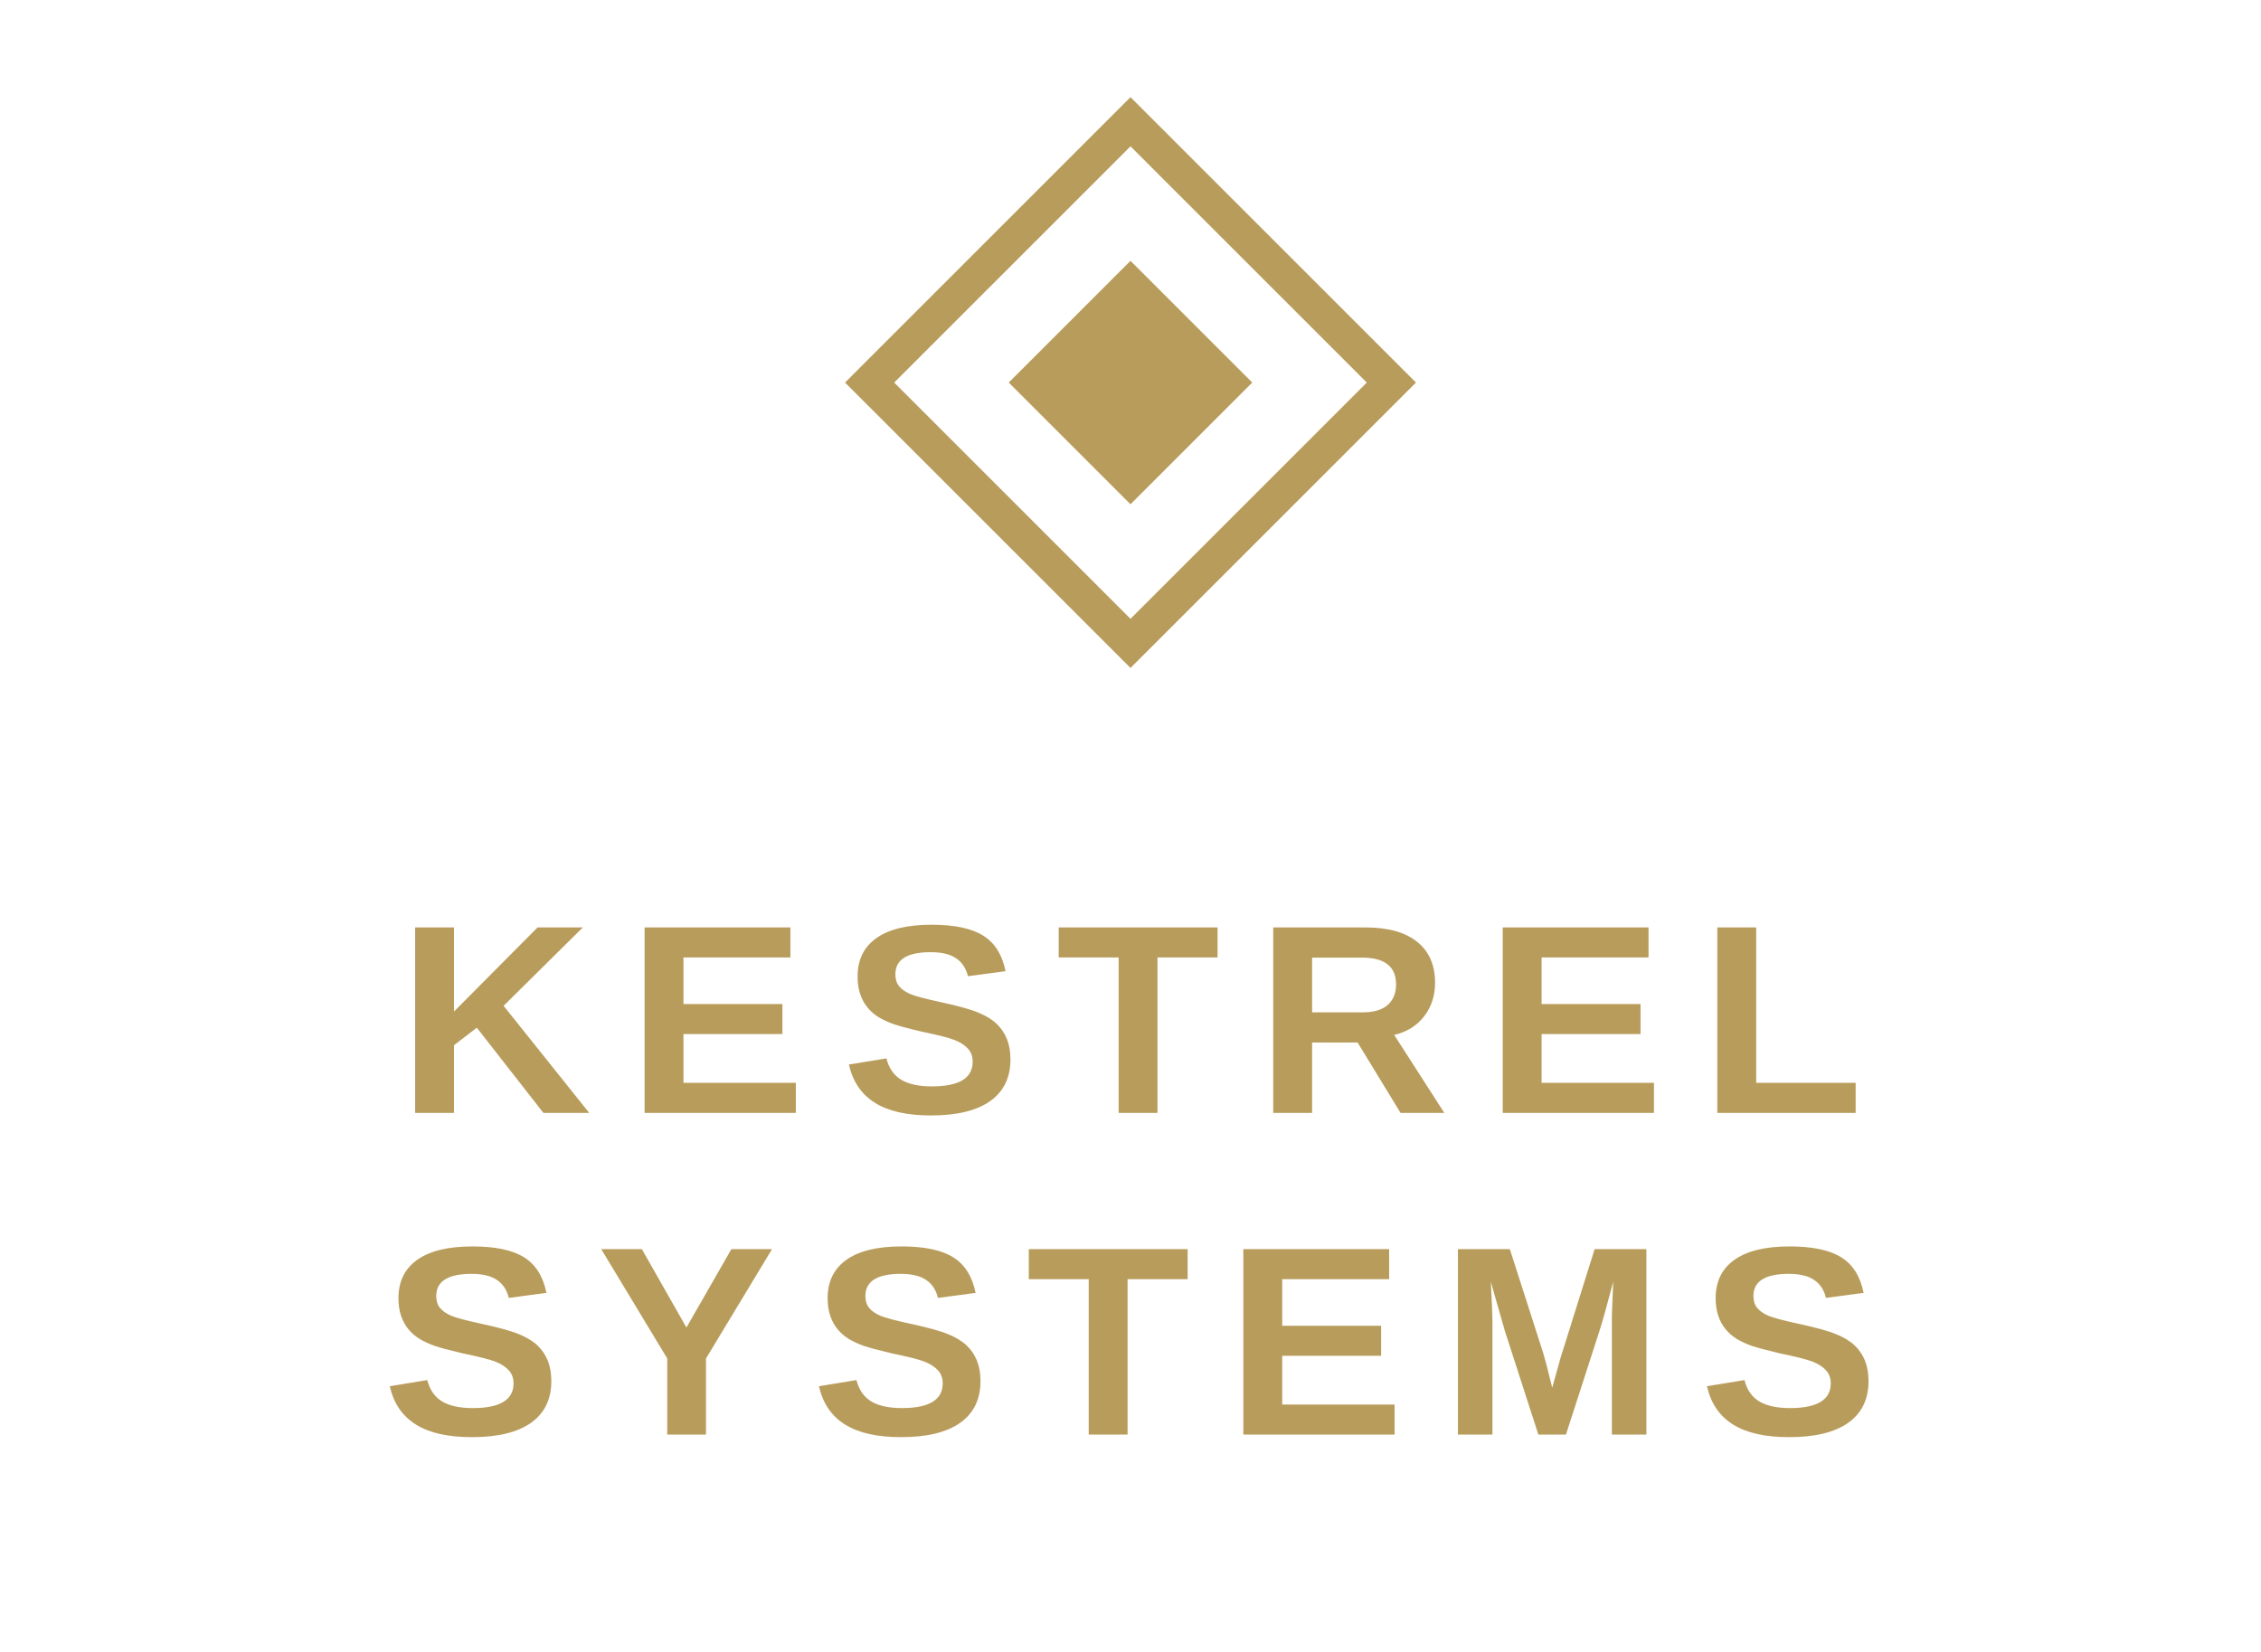
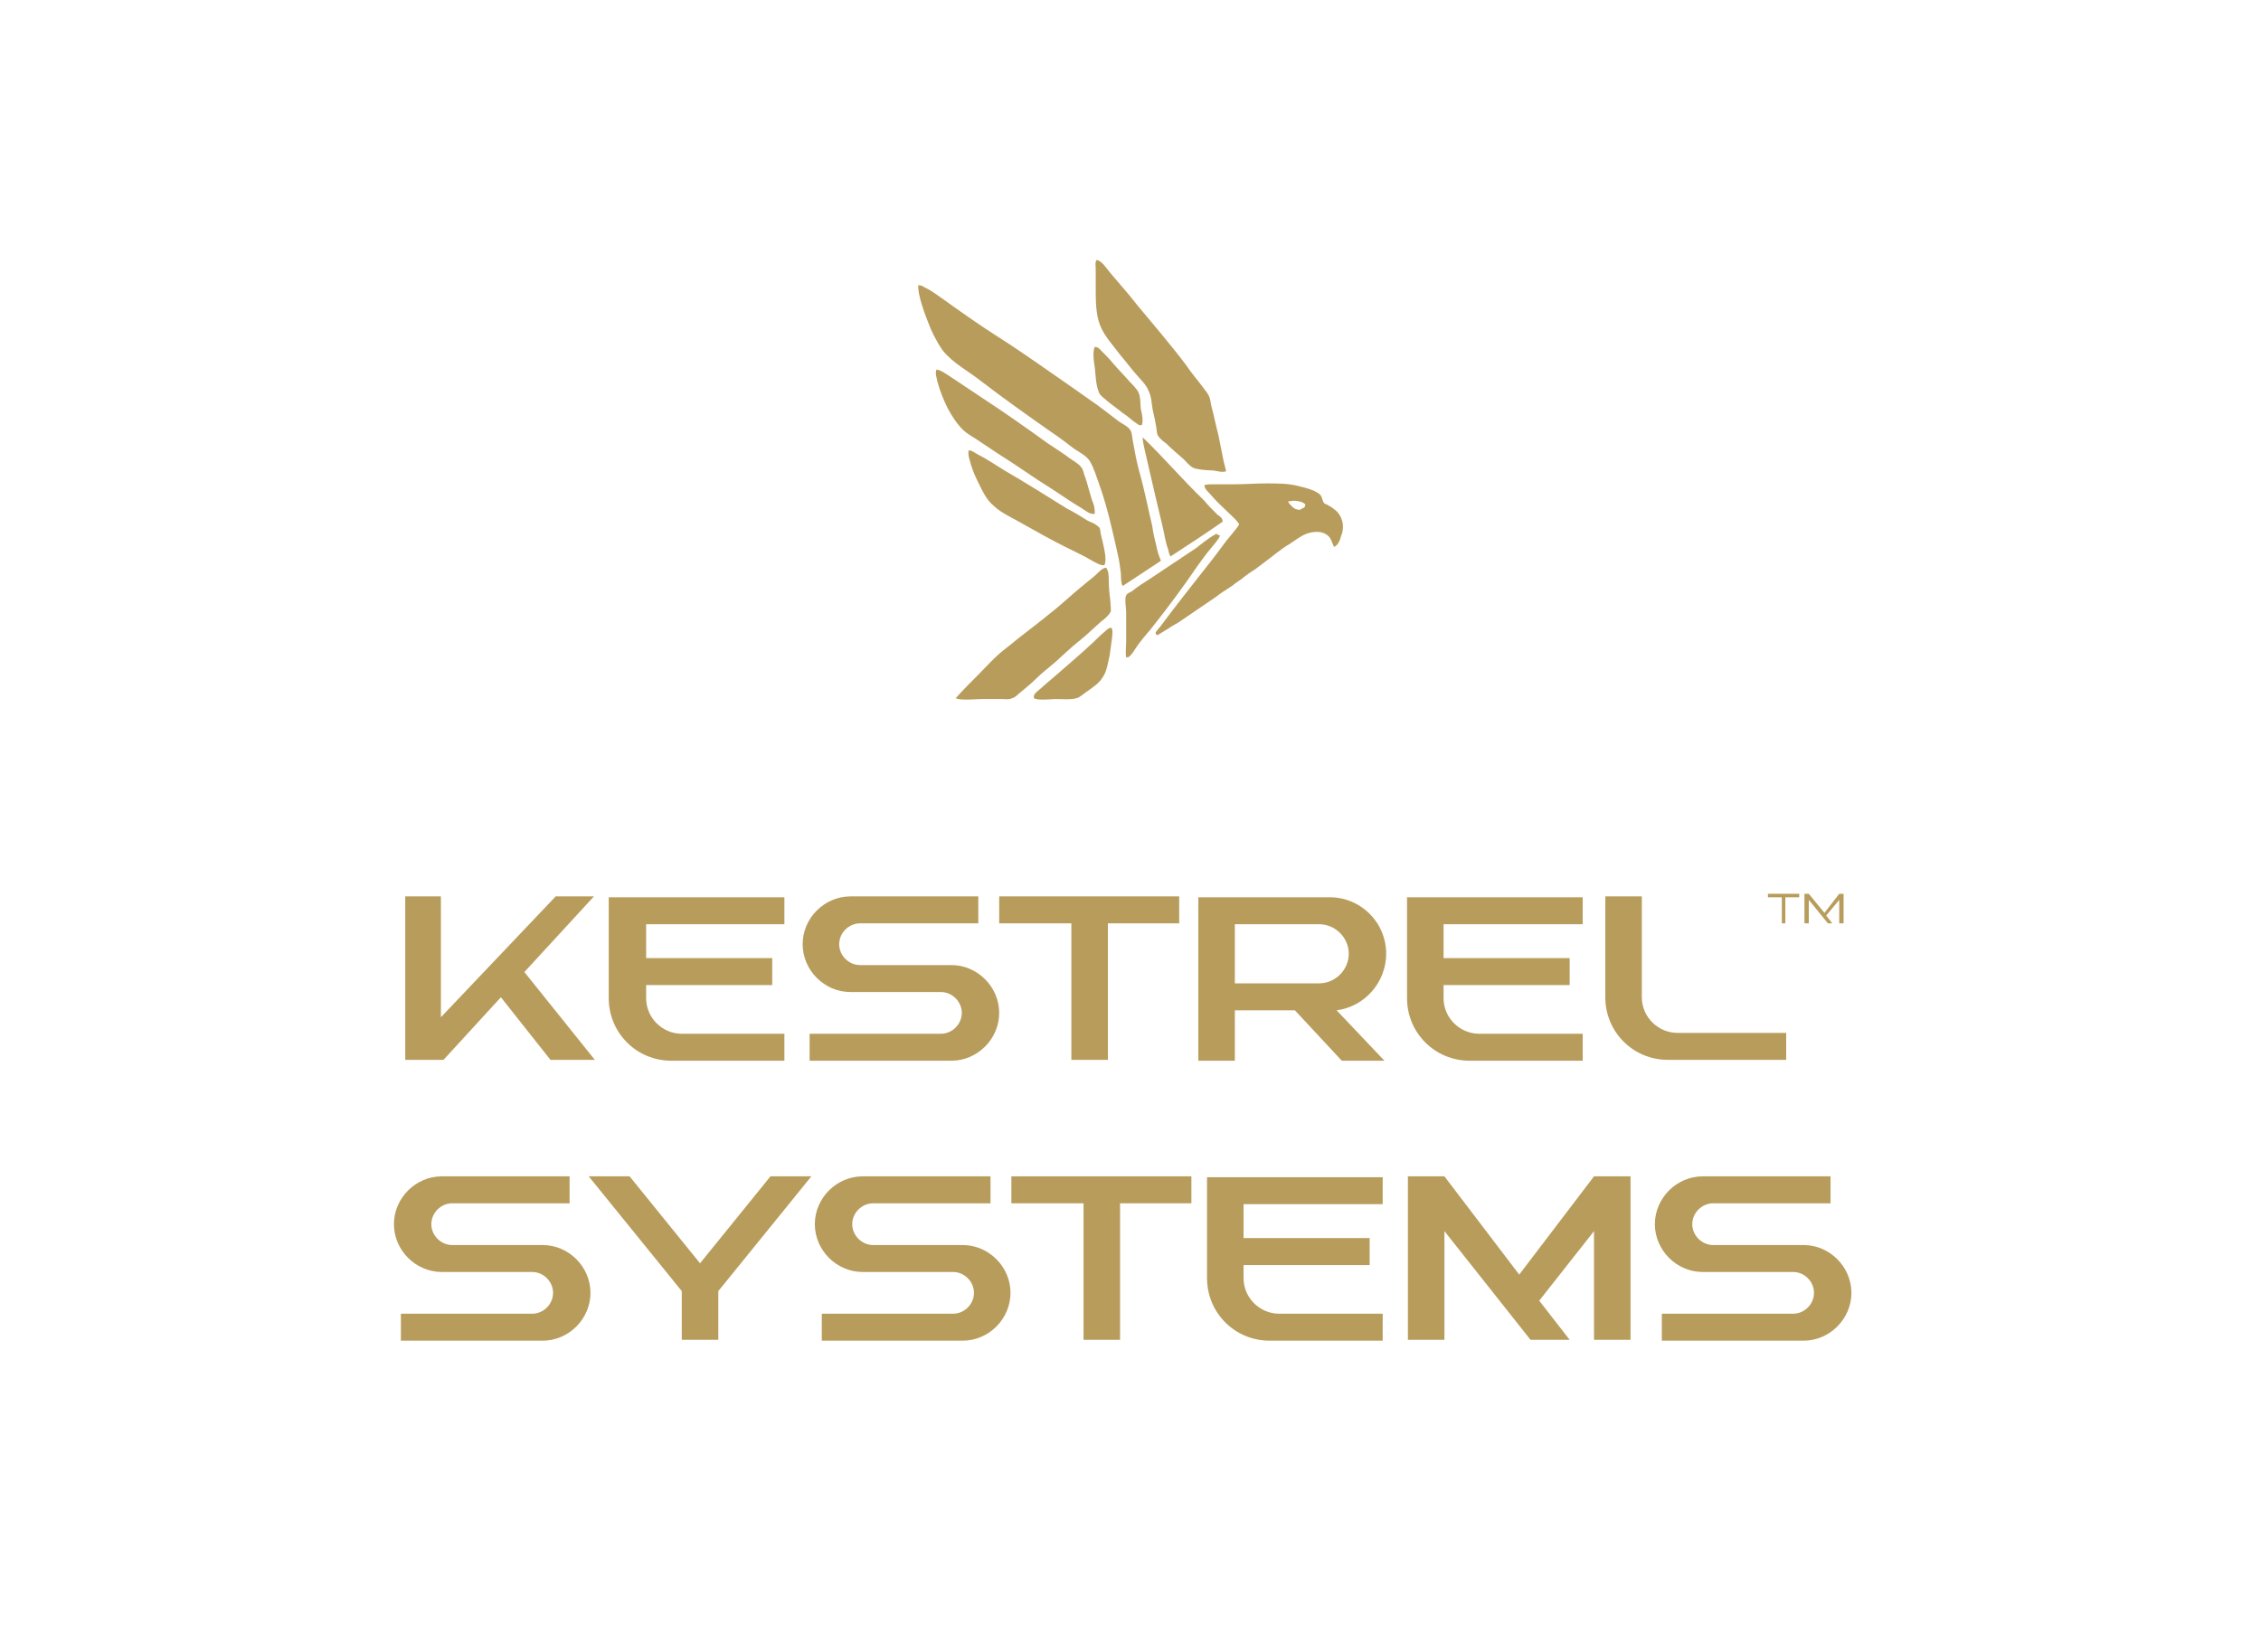
- <svg xmlns="http://www.w3.org/2000/svg" viewBox="0 0 260 190" width="260" height="190" role="img" aria-label="Kestrel Systems">
-   <g transform="translate(86,0)">
-     <polygon points="14,44 44,14 74,44 44,74" fill="none" stroke="#B89C5B" stroke-width="4" />
-     <polygon points="30,44 44,30 58,44 44,58" fill="#B89C5B" />
+ <svg xmlns="http://www.w3.org/2000/svg" version="1.1" id="Layer_1" x="0px" y="0px" viewBox="0 0 260 190" style="enable-background:new 0 0 260 190;" xml:space="preserve">
+   <style type="text/css">
+ 	.st0{enable-background:new    ;}
+ 	.st1{fill:#B89C5B;}
+ 	.st2{fill-rule:evenodd;clip-rule:evenodd;fill:#B89C5B;}
+ 	.st3{fill:none;}
+ </style>
+   <g>
+     <g class="st0">
+       <path class="st1" d="M46.5,103.1h4.2v13.9l13.2-13.9h4.4l-8,8.7l8.1,10.1h-5.1l-5.7-7.2l-6.6,7.2h-4.4V103.1z" />
+       <path class="st1" d="M74.3,106.2v4h14.5v3.1H74.3v1.5c0,2.3,1.9,4.1,4.1,4.1h11.8v3.1h-13c-4,0-7.2-3.2-7.2-7.2v-11.6    c6.9,0,13.3,0,20.2,0v3.1H74.3z" />
+       <path class="st1" d="M109.4,111c3,0,5.5,2.5,5.5,5.5c0,3-2.5,5.5-5.5,5.5H93.1v-3.1h15.1c1.3,0,2.4-1.1,2.4-2.4    c0-1.3-1.1-2.4-2.4-2.4H97.8c-3,0-5.5-2.5-5.5-5.5c0-3,2.5-5.5,5.5-5.5h14.7v3.1H98.9c-1.3,0-2.4,1.1-2.4,2.4    c0,1.3,1.1,2.4,2.4,2.4H109.4z" />
+       <path class="st1" d="M127.4,106.2v15.7h-4.2v-15.7h-8.3v-3.1h20.7v3.1H127.4z" />
+       <path class="st1" d="M142,116.2v5.8h-4.2v-18.8h15.1c3.6,0,6.5,2.9,6.5,6.5c0,3.3-2.5,6.1-5.7,6.5l5.5,5.8h-4.9l-5.4-5.8H142z     M142,113.1c2.8,0,6.9,0,9.7,0c1.9,0,3.4-1.6,3.4-3.4c0-1.9-1.6-3.4-3.4-3.4H142V113.1z" />
+       <path class="st1" d="M166,106.2v4h14.5v3.1H166v1.5c0,2.3,1.9,4.1,4.1,4.1H182v3.1h-13c-4,0-7.2-3.2-7.2-7.2v-11.6    c6.9,0,13.3,0,20.2,0v3.1H166z" />
+       <path class="st1" d="M188.8,103.1v11.6c0,2.3,1.9,4.1,4.1,4.1h12.5v3.1h-13.6c-4,0-7.2-3.2-7.2-7.2v-11.6H188.8z" />
+     </g>
+     <g class="st0">
+       <path class="st1" d="M62.4,143.2c3,0,5.5,2.5,5.5,5.5c0,3-2.5,5.5-5.5,5.5H46.1v-3.1h15.1c1.3,0,2.4-1.1,2.4-2.4    c0-1.3-1.1-2.4-2.4-2.4H50.8c-3,0-5.5-2.5-5.5-5.5c0-3,2.5-5.5,5.5-5.5h14.7v3.1H52c-1.3,0-2.4,1.1-2.4,2.4c0,1.3,1.1,2.4,2.4,2.4    H62.4z" />
+       <path class="st1" d="M78.4,154.1v-5.6l-10.7-13.2h4.7l8.1,10l8.1-10h4.7l-10.7,13.2v5.6H78.4z" />
+       <path class="st1" d="M110.7,143.2c3,0,5.5,2.5,5.5,5.5c0,3-2.5,5.5-5.5,5.5H94.5v-3.1h15.1c1.3,0,2.4-1.1,2.4-2.4    c0-1.3-1.1-2.4-2.4-2.4H99.2c-3,0-5.5-2.5-5.5-5.5c0-3,2.5-5.5,5.5-5.5h14.7v3.1h-13.5c-1.3,0-2.4,1.1-2.4,2.4    c0,1.3,1.1,2.4,2.4,2.4H110.7z" />
+       <path class="st1" d="M128.8,138.4v15.7h-4.2v-15.7h-8.3v-3.1H137v3.1H128.8z" />
+       <path class="st1" d="M143,138.4v4h14.5v3.1H143v1.5c0,2.3,1.9,4.1,4.1,4.1H159v3.1h-13c-4,0-7.2-3.2-7.2-7.2v-11.6    c6.9,0,13.3,0,20.2,0v3.1H143z" />
+       <path class="st1" d="M187.5,154.1h-4.2v-12.5l-6.3,8l3.5,4.5H176l-9.9-12.5v12.5h-4.2v-18.8h4.2l8.6,11.3l8.6-11.3h4.2V154.1z" />
+       <path class="st1" d="M207.4,143.2c3,0,5.5,2.5,5.5,5.5c0,3-2.5,5.5-5.5,5.5h-16.3v-3.1h15.1c1.3,0,2.4-1.1,2.4-2.4    c0-1.3-1.1-2.4-2.4-2.4h-10.4c-3,0-5.5-2.5-5.5-5.5c0-3,2.5-5.5,5.5-5.5h14.7v3.1h-13.5c-1.3,0-2.4,1.1-2.4,2.4    c0,1.3,1.1,2.4,2.4,2.4H207.4z" />
+     </g>
+     <g>
+       <g class="st0">
+         <path class="st1" d="M205.4,106.2h-0.5v-3h-1.6v-0.4h3.6v0.4h-1.6V106.2z M211.5,106.2v-2.7l-1.5,1.8l0.7,0.9h-0.5l-2.2-2.7v2.7     h-0.5v-3.4h0.5l1.8,2.2l1.7-2.2h0.5v3.4H211.5z" />
+       </g>
+     </g>
  </g>
-   <text x="130" y="128" text-anchor="middle" font-family="Arial Black, Arial, sans-serif" font-weight="800" font-size="31" letter-spacing="4" fill="#B89C5B">KESTREL</text>
-   <text x="130" y="165" text-anchor="middle" font-family="Arial Black, Arial, sans-serif" font-weight="800" font-size="31" letter-spacing="4" fill="#B89C5B">SYSTEMS</text>
+   <g>
+     <g>
+       <g>
+         <g>
+           <path class="st2" d="M127.8,72.2c-0.3,0-0.5,0.2-0.7,0.4c-0.5,0.4-0.9,0.8-1.3,1.2c-1.7,1.6-3.4,3-5.1,4.5      c-0.5,0.4-0.9,0.8-1.4,1.2c-0.2,0.2-0.5,0.4-0.4,0.8c0.4,0.3,2,0.1,2.5,0.1c0.6,0,1.8,0.1,2.4-0.1c0.4-0.1,0.8-0.5,1.1-0.7      c0.7-0.5,1.5-1,1.9-1.7c0.5-0.7,0.6-1.7,0.8-2.5c0.1-0.7,0.2-1.4,0.3-2.2C127.9,72.9,128,72.5,127.8,72.2z M127.7,69.3      c-0.1-0.8-0.2-1.7-0.2-2.5c0-0.5,0-1.1-0.3-1.5c-0.5,0-1,0.7-1.4,1c-1.1,0.9-2.2,1.8-3.2,2.7c-1.8,1.6-3.7,3-5.6,4.5      c-0.7,0.6-1.4,1.1-2.1,1.7c-0.9,0.8-1.6,1.6-2.4,2.4c-0.9,0.9-1.8,1.8-2.6,2.7c0.6,0.3,2.3,0.1,3,0.1c0.8,0,1.5,0,2.3,0      c0.4,0,0.8,0.1,1.2-0.1c0.4-0.1,0.7-0.5,1.1-0.8c0.6-0.5,1.1-0.9,1.6-1.4c0.7-0.7,1.5-1.3,2.2-1.9c0.9-0.8,1.7-1.6,2.7-2.4      c0.9-0.7,1.7-1.5,2.6-2.3c0.4-0.3,0.8-0.6,1.1-1.1C127.8,70.3,127.7,69.7,127.7,69.3z M139.9,61.4c-0.1,0-0.2,0.1-0.2,0.1l0,0      c-0.6,0.3-1.6,1.1-2.1,1.5c-1.8,1.2-3.6,2.4-5.4,3.6c-0.6,0.4-1.3,0.8-1.9,1.3c-0.2,0.2-0.7,0.3-0.8,0.6c-0.2,0.3,0,1.5,0,1.9      c0,1.1,0,2.3,0,3.4c0,0.6-0.1,1.2,0,1.8c0.3,0,0,0,0.2,0s0.7-0.7,0.8-0.9c0.5-0.8,1.2-1.6,1.8-2.3c1.9-2.4,3.7-4.8,5.4-7.3      c0.5-0.7,1-1.4,1.6-2.1c0.3-0.4,0.8-0.9,1-1.4C140,61.5,140,61.5,139.9,61.4z M143,66.5L143,66.5      C143.1,66.5,143.1,66.5,143,66.5L143,66.5z M127.1,63.9c-0.1-0.8-0.3-1.6-0.5-2.4c-0.1-0.4,0-0.8-0.4-1      c-0.3-0.3-0.7-0.4-1.1-0.6c-0.8-0.5-1.6-1-2.4-1.4c-2.4-1.5-4.8-3-7.2-4.4c-1-0.6-2-1.3-3-1.8c-0.4-0.2-0.7-0.5-1.1-0.5      c-0.1,0.4,0,0.7,0.1,1.1c0.2,0.8,0.5,1.6,0.9,2.4c0.5,1,1,2.2,1.9,2.9c0.8,0.8,2.4,1.5,3.4,2.1c1.6,0.9,3.2,1.8,4.8,2.6      c1,0.5,2.1,1,3.1,1.6c0.4,0.2,1,0.6,1.4,0.5C127.2,64.5,127.1,64.2,127.1,63.9z M140,59.2c-0.6-0.6-1.1-1.1-1.6-1.7      c-2.4-2.3-4.6-4.9-7-7.2c0,0.4,0.1,0.8,0.2,1.3c0.2,0.9,0.4,1.7,0.6,2.6c0.5,2.2,1,4.3,1.5,6.4c0.2,0.8,0.3,1.7,0.6,2.5      c0.1,0.3,0.1,0.6,0.3,0.9c2-1.3,4-2.6,6-4C140.6,59.6,140.3,59.4,140,59.2z M125.6,57.6c-0.3-0.9-0.5-1.8-0.8-2.7      c-0.2-0.4-0.2-0.9-0.5-1.2c-0.3-0.4-0.9-0.7-1.3-1c-0.8-0.6-1.6-1.1-2.5-1.7c-2.5-1.8-4.9-3.5-7.5-5.2c-1.2-0.8-2.4-1.6-3.6-2.4      c-0.5-0.3-1.1-0.8-1.7-0.9c-0.2,0.4,0,0.9,0.1,1.4c0.3,1.1,0.7,2.1,1.2,3.1c0.5,0.9,1,1.7,1.7,2.4c0.4,0.4,0.9,0.7,1.4,1      c0.9,0.6,1.8,1.2,2.7,1.8c2.1,1.3,4,2.7,6.1,4c1.1,0.7,2.2,1.5,3.4,2.2c0.5,0.3,1,0.8,1.6,0.7C125.9,58.5,125.8,58,125.6,57.6z       M131.2,47.1c-0.1-0.6,0-1.4-0.3-2c-0.2-0.4-0.7-0.9-1-1.2c-0.6-0.7-1.3-1.4-1.9-2.1c-0.4-0.5-0.9-1-1.3-1.4      c-0.2-0.2-0.4-0.5-0.8-0.5c-0.3,0.5-0.1,1.9,0,2.4c0.1,0.9,0.1,2,0.5,2.9c0.2,0.4,0.6,0.6,0.9,0.9c0.6,0.5,1.2,0.9,1.8,1.4      c0.5,0.3,0.9,0.7,1.3,1c0.2,0.1,0.4,0.3,0.6,0.4c0.1,0,0.2,0,0.3,0C131.5,48.4,131.3,47.5,131.2,47.1z M133,62.9      c-0.2-0.8-0.4-1.6-0.5-2.4c-0.5-2.1-0.9-4.2-1.5-6.3c-0.3-1.1-0.5-2.2-0.7-3.3c-0.1-0.4-0.1-1.1-0.3-1.4c-0.2-0.4-1-0.8-1.3-1      c-1.2-0.9-2.3-1.8-3.5-2.6c-0.6-0.4-1.1-0.8-1.7-1.2c-2.9-2-5.8-4.1-8.8-6c-2.2-1.4-4.3-2.9-6.4-4.4c-0.6-0.4-1.2-0.9-1.9-1.2      c-0.3-0.2-0.5-0.3-0.8-0.3c-0.1,1,0.7,3.2,1.1,4.2c0.4,1.1,1,2.3,1.7,3.3c1.2,1.5,3,2.4,4.5,3.6c2.6,2,5.3,3.9,8,5.8      c0.9,0.6,1.7,1.2,2.6,1.9c0.6,0.4,1.4,0.8,1.8,1.4c0.5,0.8,0.8,1.9,1.1,2.7c0.9,2.5,1.5,5.2,2.1,7.9c0.2,0.8,0.3,1.6,0.4,2.4      c0,0.4,0,1.1,0.2,1.4l4.4-2.9C133.3,64,133.1,63.5,133,62.9z M140.7,53c-0.2-1-0.4-2-0.6-3c-0.3-1.1-0.5-2.2-0.8-3.3      c-0.1-0.4-0.1-0.8-0.3-1.2s-0.5-0.7-0.7-1c-0.6-0.8-1.3-1.6-1.9-2.5c-1.8-2.4-3.8-4.7-5.7-7c-1-1.3-2.1-2.5-3.1-3.7      c-0.4-0.5-0.9-1.3-1.5-1.4c-0.2,0.3-0.1,0.7-0.1,1c0,0.8,0,1.6,0,2.3c0,1.2,0,3,0.5,4.2c0.5,1.3,1.5,2.3,2.3,3.4      c0.6,0.7,1.2,1.5,1.8,2.2c0.5,0.6,1.2,1.2,1.5,2c0.3,0.6,0.3,1.2,0.4,1.8c0.1,0.7,0.3,1.3,0.4,2c0.1,0.4,0.1,0.9,0.2,1.2      c0.2,0.4,0.7,0.8,1,1c0.6,0.6,1.3,1.2,2,1.8c0.3,0.3,0.7,0.8,1.1,1c0.4,0.2,1.6,0.3,2.1,0.3s1.2,0.3,1.7,0.1      C140.9,53.8,140.8,53.4,140.7,53z" />
+         </g>
+       </g>
+       <g>
+         <g>
+           <path class="st2" d="M153.8,58.9c-0.3-0.3-0.7-0.6-1.1-0.8c-0.1-0.1-0.3-0.1-0.4-0.2c-0.3-0.3-0.2-0.8-0.6-1.1      c-0.7-0.5-1.6-0.7-2.4-0.9c-1.2-0.3-2.3-0.3-3.6-0.3s-2.5,0.1-3.8,0.1c-0.8,0-1.6,0-2.4,0c-0.3,0-0.7,0-1,0.1      c0,0.5,0.6,0.9,0.9,1.3c0.6,0.7,1.3,1.3,1.9,1.9c0.4,0.4,0.9,0.8,1.2,1.3c-0.2,0.4-0.6,0.8-0.9,1.2c-0.7,0.8-1.3,1.7-2,2.6      c-2.1,2.7-4.2,5.3-6.2,8c-0.2,0.2-0.3,0.4-0.5,0.6c0,0.1,0,0.1,0,0.2L133,73c0,0,0.1,0.1,0.2,0l1.3-0.8l0,0      c0.1-0.1,0.2-0.1,0.3-0.2c0.2-0.1,0.5-0.3,0.7-0.4c1.5-1,2.9-2,4.4-3c0.5-0.4,1-0.7,1.6-1.1c0.1-0.1,0.2-0.1,0.3-0.2l0,0      l0.1-0.1l1-0.7l0.1-0.1c0.4-0.3,0.8-0.6,1.3-0.9l0,0c0.3-0.2,0.5-0.4,0.8-0.6c1.1-0.8,2.1-1.7,3.3-2.4c0.6-0.4,1.1-0.8,1.8-1.1      c0.9-0.3,1.9-0.4,2.6,0.3c0.3,0.3,0.4,0.8,0.6,1.2c0.5-0.2,0.7-0.8,0.8-1.2C154.6,60.8,154.5,59.7,153.8,58.9z M149.7,58.5      c-0.1,0.1-0.3,0.2-0.5,0.1c-0.4,0-0.9-0.6-1.1-0.9c0.6-0.2,1.6-0.1,2,0.3C150.1,58.3,150,58.4,149.7,58.5z" />
+         </g>
+       </g>
+       <line class="st3" x1="141.6" y1="67.3" x2="140.8" y2="67.8" />
+       <line class="st3" x1="144" y1="65.6" x2="142.7" y2="66.5" />
+     </g>
+   </g>
</svg>
